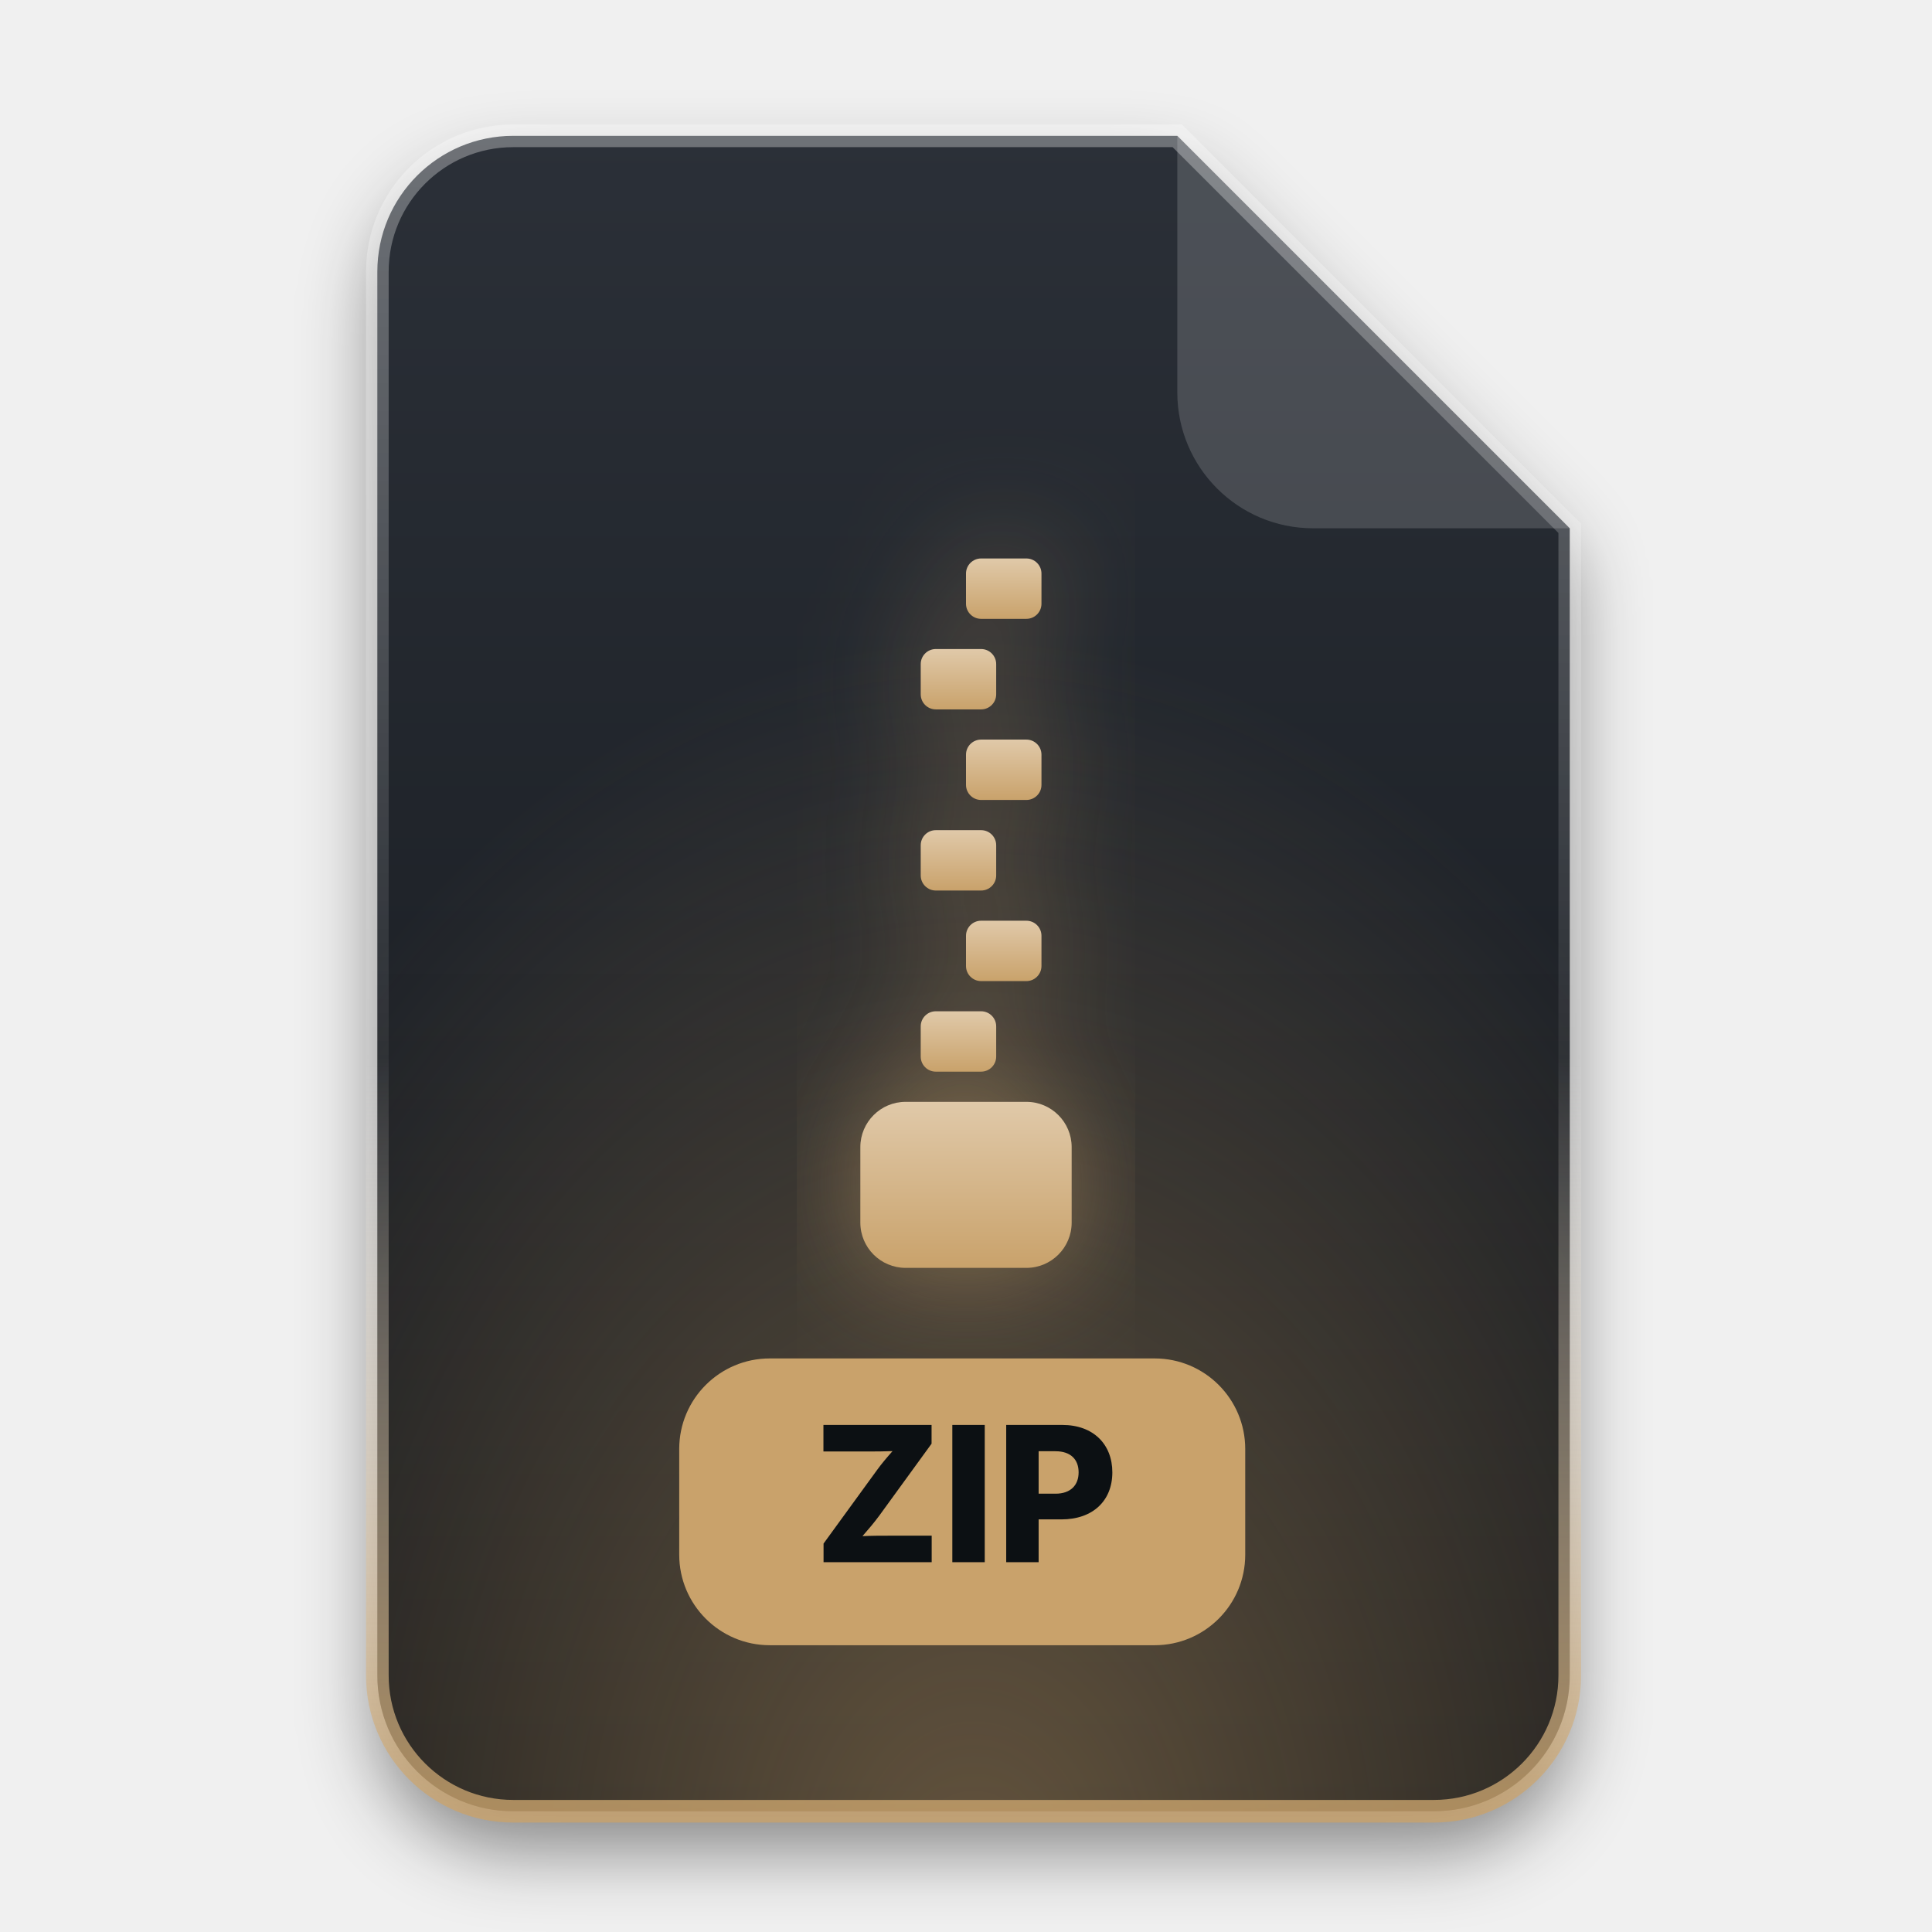
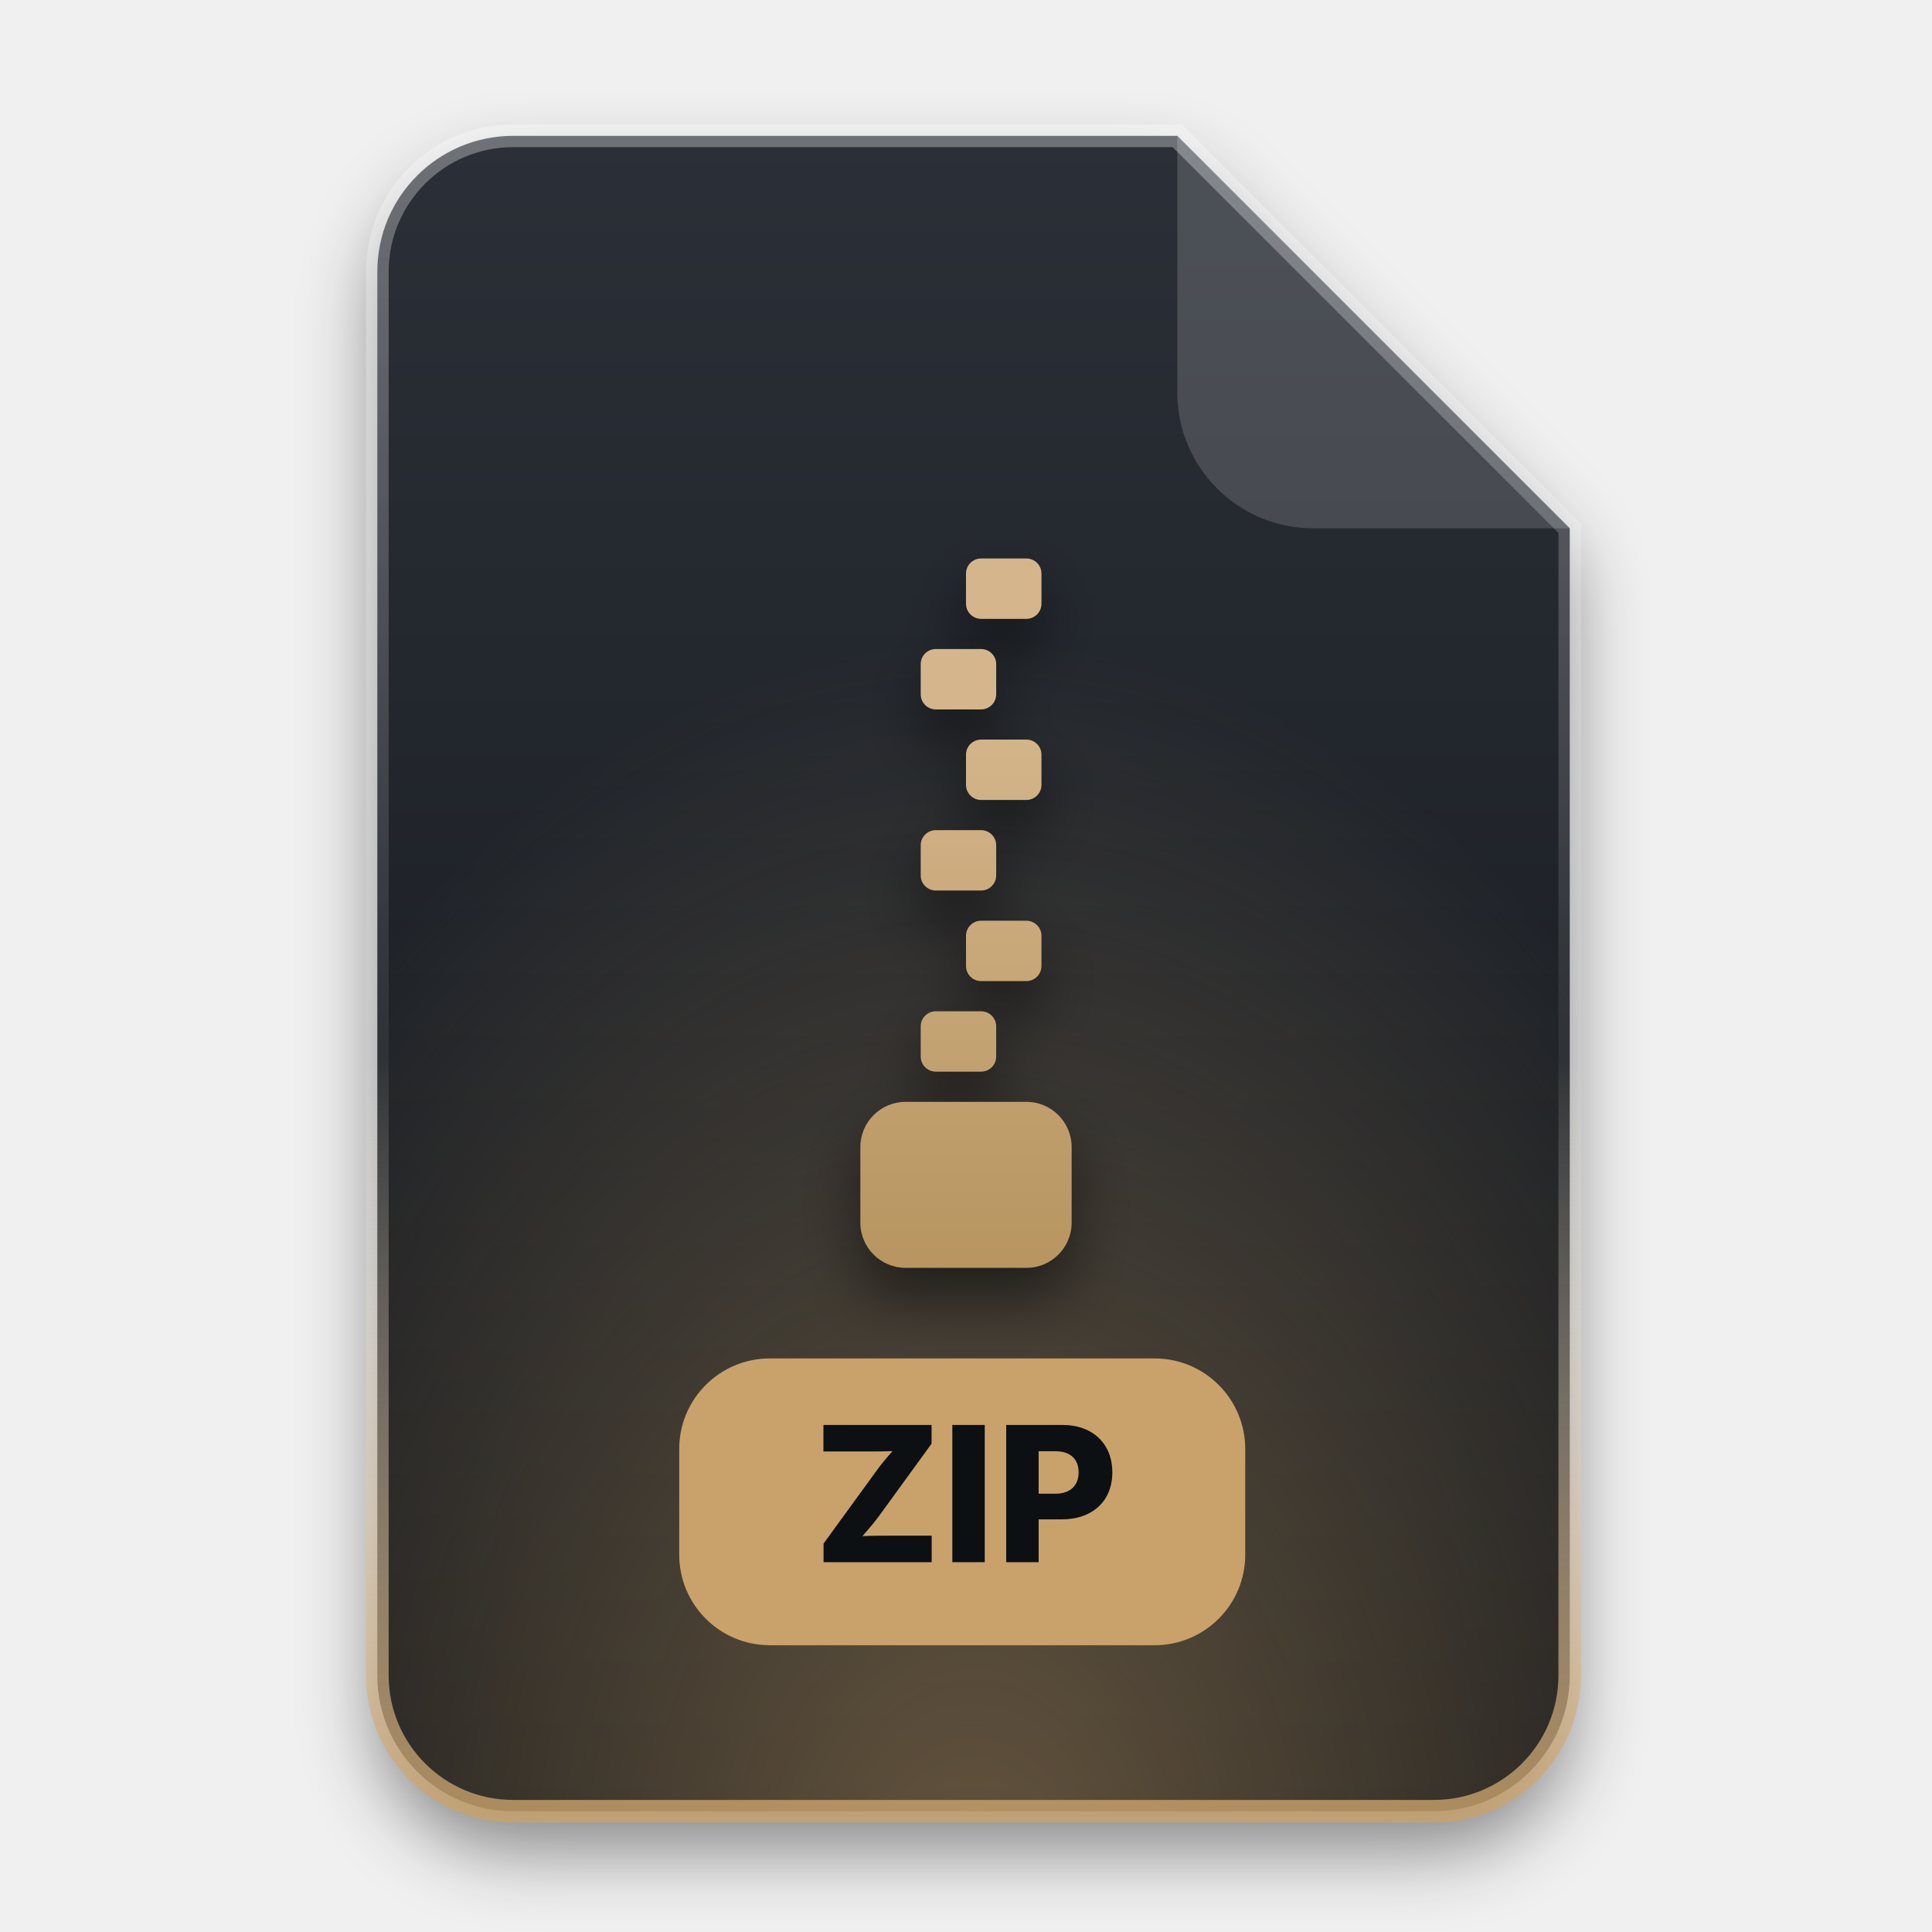
<svg xmlns="http://www.w3.org/2000/svg" viewBox="0 0 256 256" width="256" height="256">
  <defs>
+     <linearGradient id="solid" gradientUnits="userSpaceOnUse" x1="0" y1="100" x2="0" y2="200">
+       <stop offset="0" stop-color="#D5B68C" />
+       <stop offset="1" stop-color="#AD8951" />
+     </linearGradient>
+     <filter id="under" x="-30%" y="-30%" width="160%" height="170%">
+       <feGaussianBlur stdDeviation="4" />
+       <feOffset dy="4" />
+     </filter>
    <linearGradient id="smoke" x1="0" y1="0" x2="0" y2="1">
      <stop offset="0" stop-color="#2B3038" />
      <stop offset="1" stop-color="#121519" />
    </linearGradient>
    <linearGradient id="rim" x1="0" y1="0" x2="0" y2="1">
      <stop offset="0" stop-color="#fff" stop-opacity=".32" />
      <stop offset=".55" stop-color="#fff" stop-opacity=".06" />
      <stop offset="1" stop-color="#C9A26B" stop-opacity=".8" />
    </linearGradient>
    <radialGradient id="glow" cx=".5" cy="1.05" r=".75">
      <stop offset="0" stop-color="#C9A26B" stop-opacity=".45" />
      <stop offset="1" stop-color="#C9A26B" stop-opacity="0" />
    </radialGradient>
    <linearGradient id="ink" x1="0" y1="0" x2="0" y2="1">
      <stop offset="0" stop-color="#E0C9A9" />
      <stop offset="1" stop-color="#C9A26B" />
    </linearGradient>
    <filter id="halo" x="-30%" y="-30%" width="160%" height="160%">
      <feGaussianBlur stdDeviation="8" />
    </filter>
    <filter id="drop" x="-20%" y="-20%" width="140%" height="150%">
      <feGaussianBlur stdDeviation="5" />
      <feOffset dy="5" />
    </filter>
  </defs>
  <path d="M68 18h88l52 52v152a18 18 0 0 1-18 18H68a18 18 0 0 1-18-18V36a18 18 0 0 1 18-18z" fill="#000" opacity=".45" filter="url(#drop)" />
  <path d="M68 18h88l52 52v152a18 18 0 0 1-18 18H68a18 18 0 0 1-18-18V36a18 18 0 0 1 18-18z" fill="url(#smoke)" />
  <path d="M68 18h88l52 52v152a18 18 0 0 1-18 18H68a18 18 0 0 1-18-18V36a18 18 0 0 1 18-18z" fill="url(#glow)" />
  <path d="M156 18v34a18 18 0 0 0 18 18h34z" fill="#fff" opacity=".16" />
  <g transform="translate(0 -6)">
-     <g filter="url(#halo)" opacity=".55">
-       <rect fill="#C9A26B" x="128" y="80" width="10" height="8" rx="2" />
-       <rect fill="#C9A26B" x="122" y="92" width="10" height="8" rx="2" />
-       <rect fill="#C9A26B" x="128" y="104" width="10" height="8" rx="2" />
-       <rect fill="#C9A26B" x="122" y="116" width="10" height="8" rx="2" />
-       <rect fill="#C9A26B" x="128" y="128" width="10" height="8" rx="2" />
-       <rect fill="#C9A26B" x="122" y="140" width="10" height="8" rx="2" />
-       <rect fill="#C9A26B" x="114" y="152" width="28" height="22" rx="6" />
+     <g opacity=".5" filter="url(#under)">
+       <rect fill="#000" x="128" y="80" width="10" height="8" rx="2" />
+       <rect fill="#000" x="122" y="92" width="10" height="8" rx="2" />
+       <rect fill="#000" x="128" y="104" width="10" height="8" rx="2" />
+       <rect fill="#000" x="122" y="116" width="10" height="8" rx="2" />
+       <rect fill="#000" x="128" y="128" width="10" height="8" rx="2" />
+       <rect fill="#000" x="122" y="140" width="10" height="8" rx="2" />
+       <rect fill="#000" x="114" y="152" width="28" height="22" rx="6" />
    </g>
-     <rect fill="url(#ink)" x="128" y="80" width="10" height="8" rx="2" />
-     <rect fill="url(#ink)" x="122" y="92" width="10" height="8" rx="2" />
-     <rect fill="url(#ink)" x="128" y="104" width="10" height="8" rx="2" />
-     <rect fill="url(#ink)" x="122" y="116" width="10" height="8" rx="2" />
-     <rect fill="url(#ink)" x="128" y="128" width="10" height="8" rx="2" />
-     <rect fill="url(#ink)" x="122" y="140" width="10" height="8" rx="2" />
-     <rect fill="url(#ink)" x="114" y="152" width="28" height="22" rx="6" />
+     <rect fill="url(#solid)" x="128" y="80" width="10" height="8" rx="2" />
+     <rect fill="url(#solid)" x="122" y="92" width="10" height="8" rx="2" />
+     <rect fill="url(#solid)" x="128" y="104" width="10" height="8" rx="2" />
+     <rect fill="url(#solid)" x="122" y="116" width="10" height="8" rx="2" />
+     <rect fill="url(#solid)" x="128" y="128" width="10" height="8" rx="2" />
+     <rect fill="url(#solid)" x="122" y="140" width="10" height="8" rx="2" />
+     <rect fill="url(#solid)" x="114" y="152" width="28" height="22" rx="6" />
  </g>
  <rect x="90" y="180" width="75" height="38" rx="12" fill="#C9A26B" />
  <text x="128" y="207" text-anchor="middle" font-family="Inter, Inter Variable, sans-serif" font-weight="800" font-size="25" fill="#0C1013">ZIP</text>
  <path d="M68 18h88l52 52v152a18 18 0 0 1-18 18H68a18 18 0 0 1-18-18V36a18 18 0 0 1 18-18z" fill="none" stroke="url(#rim)" stroke-width="3" />
</svg>
